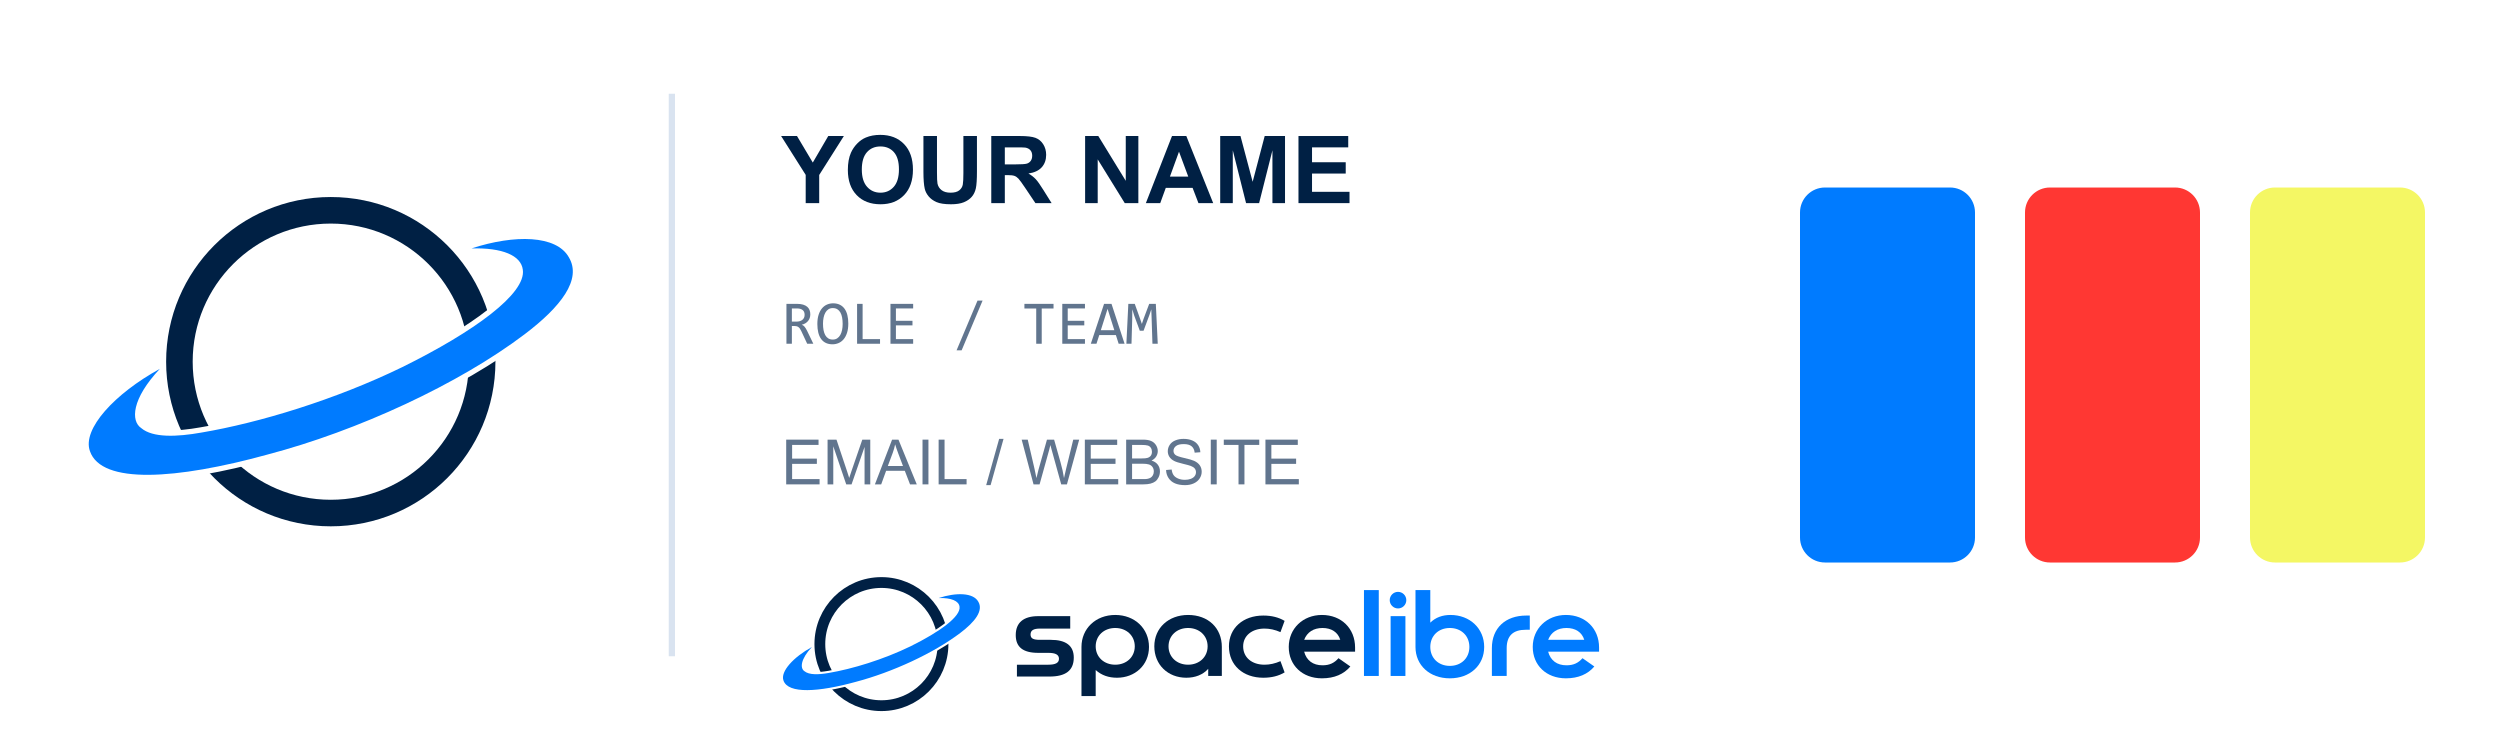
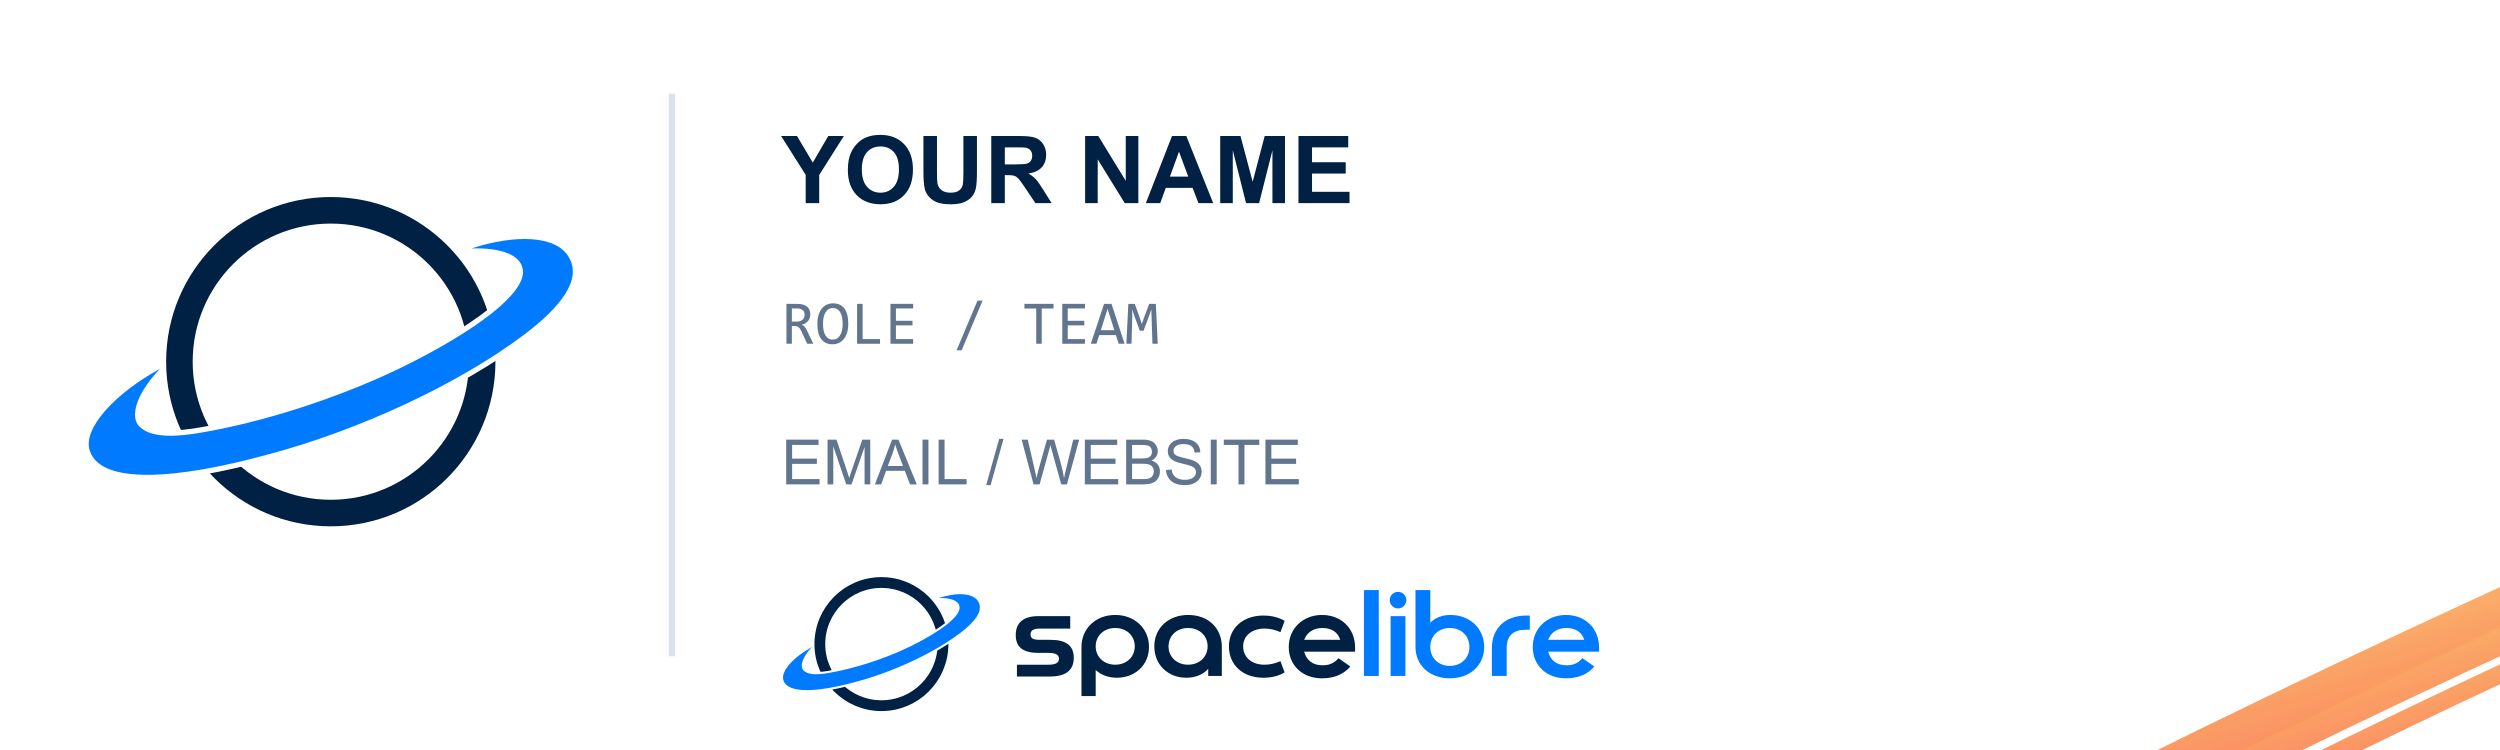
<svg xmlns="http://www.w3.org/2000/svg" width="800" height="240" viewBox="0 0 800 240" role="img">
  <rect x="0" y="0" width="800" height="240" rx="0" fill="#ffffff" />
-   <g id="application-color-system" data-application-colors="primary secondary accent">
-     <rect fill="#007BFF" data-color-role="primary" x="576.0" y="60" width="56" height="120" rx="8" />
-     <rect fill="#FF3733" data-color-role="secondary" x="648.0" y="60" width="56" height="120" rx="8" />
-     <rect fill="#F4F764" data-color-role="accent" x="720.0" y="60" width="56" height="120" rx="8" />
+   <g id="application-color-system" mask="url(#flow-email-signature-800x240-mask)" data-composition="continuous-feathered" opacity=".90">
+     <ellipse cx="872" cy="230.4" rx="528.0" ry="62.4" fill="none" stroke="url(#flow-email-signature-800x240)" stroke-width="12.0" transform="rotate(-24 872 230.4)" stroke-linecap="round" />
+     <ellipse cx="872" cy="230.4" rx="452" ry="52.8" fill="none" stroke="url(#flow-email-signature-800x240)" stroke-width="8.88" transform="rotate(-24 872 230.4)" stroke-linecap="round" />
+     <ellipse cx="872" cy="230.4" rx="376.0" ry="43.2" fill="none" stroke="url(#flow-email-signature-800x240)" stroke-width="5.76" transform="rotate(-24 872 230.4)" stroke-linecap="round" />
  </g>
  <g transform="translate(15 30) scale(0.703125)" opacity="1">
    <defs>
      <mask id="l99-occlusion" maskUnits="userSpaceOnUse" x="450" y="180" width="650" height="450" style="mask-type:luminance">
        <rect x="450" y="180" width="650" height="450" fill="white" />
        <path d="M581.927 413.073 C549.927 447.073 548.927 472.073 560.927 480.073 C573.927 491.073 600.927 490.073 628.927 485.073 C693.927 474.073 779.927 448.073 855.927 411.073 C936.927 371.073 995.927 328.073 991.927 301.073 C989.927 285.073 968.927 276.073 933.927 277.073 C982.927 261.073 1029.927 262.073 1043.927 287.073 C1058.927 312.073 1034.927 343.073 993.927 374.073 C919.927 430.073 805.927 483.073 702.927 510.073 C600.927 538.073 515.927 544.073 502.927 506.073 C493.927 481.073 530.927 441.073 581.927 413.073 Z" fill="black" stroke="black" stroke-width="12" stroke-linejoin="round" />
      </mask>
    </defs>
    <g transform="translate(16 47) scale(.402878) translate(-494 -219)">
      <circle cx="775" cy="405" r="171" fill="none" stroke="#002044" stroke-width="30" mask="url(#l99-occlusion)" data-stroke-role="planet" />
      <path d="M581.927 413.073 C549.927 447.073 548.927 472.073 560.927 480.073 C573.927 491.073 600.927 490.073 628.927 485.073 C693.927 474.073 779.927 448.073 855.927 411.073 C936.927 371.073 995.927 328.073 991.927 301.073 C989.927 285.073 968.927 276.073 933.927 277.073 C982.927 261.073 1029.927 262.073 1043.927 287.073 C1058.927 312.073 1034.927 343.073 993.927 374.073 C919.927 430.073 805.927 483.073 702.927 510.073 C600.927 538.073 515.927 544.073 502.927 506.073 C493.927 481.073 530.927 441.073 581.927 413.073 Z" fill="#007bff" />
    </g>
  </g>
  <path d="M215 30L215 210" fill="none" stroke="#D9E3F0" stroke-width="2" />
  <g aria-label="YOUR NAME" fill="#002044" transform="translate(250 65) scale(0.01464844 -0.01464844)">
    <path d="M534 0V617L-3 1466H344L689 886L1027 1466H1368L829 615V0Z" transform="translate(0.000 0)" />
    <path d="M89 724Q89 948 156 1100Q206 1212 292.5 1301.0Q379 1390 482 1433Q619 1491 798 1491Q1122 1491 1316.5 1290.0Q1511 1089 1511 731Q1511 376 1318.0 175.5Q1125 -25 802 -25Q475 -25 282.0 174.5Q89 374 89 724ZM394 734Q394 485 509.0 356.5Q624 228 801 228Q978 228 1091.5 355.5Q1205 483 1205 738Q1205 990 1094.5 1114.0Q984 1238 801 1238Q618 1238 506.0 1112.5Q394 987 394 734Z" transform="translate(1366.000 0)" />
    <path d="M147 1466H443V672Q443 483 454 427Q473 337 544.5 282.5Q616 228 740 228Q866 228 930.0 279.5Q994 331 1007.0 406.0Q1020 481 1020 655V1466H1316V696Q1316 432 1292.0 323.0Q1268 214 1203.5 139.0Q1139 64 1031.0 19.5Q923 -25 749 -25Q539 -25 430.5 23.5Q322 72 259.0 149.5Q196 227 176 312Q147 438 147 684Z" transform="translate(2959.000 0)" />
    <path d="M150 0V1466H773Q1008 1466 1114.5 1426.5Q1221 1387 1285.0 1286.0Q1349 1185 1349 1055Q1349 890 1252.0 782.5Q1155 675 962 647Q1058 591 1120.5 524.0Q1183 457 1289 286L1468 0H1114L900 319Q786 490 744.0 534.5Q702 579 655.0 595.5Q608 612 506 612H446V0ZM446 846H665Q878 846 931.0 864.0Q984 882 1014.0 926.0Q1044 970 1044 1036Q1044 1110 1004.5 1155.5Q965 1201 893 1213Q857 1218 677 1218H446Z" transform="translate(4438.000 0)" />
    <path d="M152 0V1466H440L1040 487V1466H1315V0H1018L427 956V0Z" transform="translate(6486.000 0)" />
    <path d="M1471 0H1149L1021 333H435L314 0H0L571 1466H884ZM926 580 724 1124 526 580Z" transform="translate(7965.000 0)" />
    <path d="M145 0V1466H588L854 466L1117 1466H1561V0H1286V1154L995 0H710L420 1154V0Z" transform="translate(9444.000 0)" />
    <path d="M149 0V1466H1236V1218H445V893H1181V646H445V247H1264V0Z" transform="translate(11150.000 0)" />
  </g>
  <g aria-label="ROLE / TEAM" fill="#61758E" transform="translate(250 110) scale(0.009765625 -0.009765625)">
    <path d="M1051 0H850L655 418Q633 466 610.0 497.5Q587 529 560.5 547.5Q534 566 502.5 574.0Q471 582 432 582H348V0H170V1307H520Q634 1307 716.0 1282.0Q798 1257 850.5 1212.0Q903 1167 927.5 1103.5Q952 1040 952 963Q952 902 934.0 847.5Q916 793 880.5 748.5Q845 704 792.5 671.5Q740 639 672 623Q727 604 765.5 556.5Q804 509 844 430ZM766 948Q766 1053 700.5 1105.0Q635 1157 516 1157H348V725H492Q555 725 605.5 739.5Q656 754 691.5 782.5Q727 811 746.5 852.5Q766 894 766 948Z" transform="translate(0.000 0)" />
    <path d="M1071 662Q1071 486 1029.5 358.0Q988 230 917.5 146.5Q847 63 752.5 22.5Q658 -18 553 -18Q427 -18 333.5 27.5Q240 73 178.5 159.0Q117 245 87.0 368.5Q57 492 57 647Q57 821 98.0 949.0Q139 1077 209.5 1160.5Q280 1244 374.0 1284.5Q468 1325 573 1325Q699 1325 792.5 1279.0Q886 1233 948.0 1147.5Q1010 1062 1040.5 939.0Q1071 816 1071 662ZM886 649Q886 764 868.5 859.5Q851 955 812.0 1024.0Q773 1093 711.5 1131.0Q650 1169 563 1169Q479 1169 418.5 1128.5Q358 1088 319.0 1018.5Q280 949 261.0 855.5Q242 762 242 657Q242 541 260.0 445.5Q278 350 316.5 281.5Q355 213 416.0 175.0Q477 137 563 137Q647 137 708.0 177.5Q769 218 808.5 287.5Q848 357 867.0 450.0Q886 543 886 649Z" transform="translate(1126.000 0)" />
    <path d="M985 0H233V1307H414V152H985Z" transform="translate(2252.000 0)" />
    <path d="M944 0H201V1307H944V1157H379V752H922V602H379V152H944Z" transform="translate(3378.000 0)" />
    <path d="M967 1413 281 -215H115L801 1413Z" transform="translate(5630.000 0)" />
    <path d="M1040 1155H653V0H473V1155H86V1307H1040Z" transform="translate(7882.000 0)" />
    <path d="M944 0H201V1307H944V1157H379V752H922V602H379V152H944Z" transform="translate(9008.000 0)" />
    <path d="M1116 0H922L831 285H287L195 0H10L444 1307H688ZM780 444 559 1143 338 444Z" transform="translate(10134.000 0)" />
    <path d="M1077 0H903L877 815L866 1128L805 946L612 426H489L305 926L244 1128L240 801L217 0H49L113 1307H324L500 815L557 649L612 815L797 1307H1014Z" transform="translate(11260.000 0)" />
  </g>
  <g aria-label="EMAIL / WEBSITE" fill="#61758E" transform="translate(250 155) scale(0.009765625 -0.009765625)">
    <path d="M162 0V1466H1222V1293H356V844H1167V672H356V173H1256V0Z" transform="translate(0.000 0)" />
    <path d="M152 0V1466H444L791 428Q839 283 861 211Q886 291 939 446L1290 1466H1551V0H1364V1227L938 0H763L339 1248V0Z" transform="translate(1366.000 0)" />
    <path d="M-3 0 560 1466H769L1369 0H1148L977 444H364L203 0ZM420 602H917L764 1008Q694 1193 660 1312Q632 1171 581 1032Z" transform="translate(3072.000 0)" />
    <path d="M191 0V1466H385V0Z" transform="translate(4438.000 0)" />
    <path d="M150 0V1466H344V173H1066V0Z" transform="translate(5007.000 0)" />
    <path d="M0 -25 425 1491H569L145 -25Z" transform="translate(6715.000 0)" />
    <path d="M414 0 25 1466H224L447 505Q483 354 509 205Q565 440 575 476L854 1466H1088L1298 724Q1377 448 1412 205Q1440 344 1485 524L1715 1466H1910L1508 0H1321L1012 1117Q973 1257 966 1289Q943 1188 923 1117L612 0Z" transform="translate(7853.000 0)" />
    <path d="M162 0V1466H1222V1293H356V844H1167V672H356V173H1256V0Z" transform="translate(9786.000 0)" />
    <path d="M150 0V1466H700Q868 1466 969.5 1421.5Q1071 1377 1128.5 1284.5Q1186 1192 1186 1091Q1186 997 1135.0 914.0Q1084 831 981 780Q1114 741 1185.5 647.0Q1257 553 1257 425Q1257 322 1213.5 233.5Q1170 145 1106.0 97.0Q1042 49 945.5 24.5Q849 0 709 0ZM344 850H661Q790 850 846 867Q920 889 957.5 940.0Q995 991 995 1068Q995 1141 960.0 1196.5Q925 1252 860.0 1272.5Q795 1293 637 1293H344ZM344 173H709Q803 173 841 180Q908 192 953.0 220.0Q998 248 1027.0 301.5Q1056 355 1056 425Q1056 507 1014.0 567.5Q972 628 897.5 652.5Q823 677 683 677H344Z" transform="translate(11152.000 0)" />
    <path d="M92 471 275 487Q288 377 335.5 306.5Q383 236 483.0 192.5Q583 149 708 149Q819 149 904.0 182.0Q989 215 1030.5 272.5Q1072 330 1072 398Q1072 467 1032.0 518.5Q992 570 900 605Q841 628 639.0 676.5Q437 725 356 768Q251 823 199.5 904.5Q148 986 148 1087Q148 1198 211.0 1294.5Q274 1391 395.0 1441.0Q516 1491 664 1491Q827 1491 951.5 1438.5Q1076 1386 1143.0 1284.0Q1210 1182 1215 1053L1029 1039Q1014 1178 927.5 1249.0Q841 1320 672 1320Q496 1320 415.5 1255.5Q335 1191 335 1100Q335 1021 392 970Q448 919 684.5 865.5Q921 812 1009 772Q1137 713 1198.0 622.5Q1259 532 1259 414Q1259 297 1192.0 193.5Q1125 90 999.5 32.5Q874 -25 717 -25Q518 -25 383.5 33.0Q249 91 172.5 207.5Q96 324 92 471Z" transform="translate(12518.000 0)" />
    <path d="M191 0V1466H385V0Z" transform="translate(13884.000 0)" />
    <path d="M531 0V1293H48V1466H1210V1293H725V0Z" transform="translate(14453.000 0)" />
    <path d="M162 0V1466H1222V1293H356V844H1167V672H356V173H1256V0Z" transform="translate(15704.000 0)" />
  </g>
  <g transform="translate(240 175) scale(0.345679)" opacity="1">
    <defs>
      <mask id="l100-occlusion" maskUnits="userSpaceOnUse" x="450" y="180" width="650" height="450" style="mask-type:luminance">
        <rect x="450" y="180" width="650" height="450" fill="white" />
        <path d="M581.927 413.073 C549.927 447.073 548.927 472.073 560.927 480.073 C573.927 491.073 600.927 490.073 628.927 485.073 C693.927 474.073 779.927 448.073 855.927 411.073 C936.927 371.073 995.927 328.073 991.927 301.073 C989.927 285.073 968.927 276.073 933.927 277.073 C982.927 261.073 1029.927 262.073 1043.927 287.073 C1058.927 312.073 1034.927 343.073 993.927 374.073 C919.927 430.073 805.927 483.073 702.927 510.073 C600.927 538.073 515.927 544.073 502.927 506.073 C493.927 481.073 530.927 441.073 581.927 413.073 Z" fill="black" stroke="black" stroke-width="12" stroke-linejoin="round" />
      </mask>
    </defs>
    <g transform="translate(28 28) scale(.333333) translate(-494 -219)">
      <circle cx="775" cy="405" r="171" fill="none" stroke="#002044" stroke-width="30" mask="url(#l100-occlusion)" data-stroke-role="planet" />
      <path d="M581.927 413.073 C549.927 447.073 548.927 472.073 560.927 480.073 C573.927 491.073 600.927 490.073 628.927 485.073 C693.927 474.073 779.927 448.073 855.927 411.073 C936.927 371.073 995.927 328.073 991.927 301.073 C989.927 285.073 968.927 276.073 933.927 277.073 C982.927 261.073 1029.927 262.073 1043.927 287.073 C1058.927 312.073 1034.927 343.073 993.927 374.073 C919.927 430.073 805.927 483.073 702.927 510.073 C600.927 538.073 515.927 544.073 502.927 506.073 C493.927 481.073 530.927 441.073 581.927 413.073 Z" fill="#007bff" />
    </g>
    <g transform="translate(246 40) scale(.548223) translate(-275 -643)">
      <path d="M367 687 L313 687 C288 687 275 698 275 719 C275 739 287 749 313 749 L330 749 C342 749 348 752 348 759 C348 766 342 769 330 769 L277 769 L277 789 L332 789 C359 789 373 779 373 757 C373 737 360 727 334 727 L316 727 C305 727 300 725 300 718 C300 711 305 708 316 708 L367 708 Z" fill="#002044" />
      <path d="M386 822 L386 739 C386 708 410 685 443 685 C476 685 500 708 500 739 C500 770 476 791 446 791 C432 791 420 787 410 778 L410 822 Z M443 707 C424 707 410 720 410 738 C410 756 424 769 443 769 C462 769 476 756 476 738 C476 720 462 707 443 707 Z" fill="#002044" fill-rule="evenodd" />
      <path d="M623 788 L600 788 L600 776 C591 786 578 791 563 791 C532 791 509 769 509 738 C509 707 533 685 566 685 C600 685 623 707 623 739 Z M566 707 C547 707 533 720 533 738 C533 756 547 769 566 769 C585 769 599 756 599 738 C599 720 585 707 566 707 Z" fill="#002044" fill-rule="evenodd" />
      <path d="M729 695 L722 714 C713 710 704 708 695 708 C674 708 659 720 659 738 C659 757 674 769 695 769 C704 769 713 767 722 763 L729 782 C719 788 707 791 693 791 C659 791 635 770 635 738 C635 707 659 686 693 686 C707 686 719 689 729 695 Z" fill="#002044" />
      <path d="M848 747 L762 747 C766 762 777 770 793 770 C805 770 813 766 820 758 L840 772 C829 785 813 792 792 792 C759 792 736 770 736 739 C736 708 760 685 792 685 C825 685 848 708 848 740 Z M762 727 L823 727 C819 714 808 707 793 707 C778 707 767 714 762 727 Z" fill="#002044" fill-rule="evenodd" />
      <path d="M863 643 L888 643 L888 788 L863 788 Z M908 687 L933 687 L933 788 L908 788 Z" fill="#007bff" />
      <path d="M934.5 660 C934.5 667.732 928.232 674 920.5 674 C912.768 674 906.5 667.732 906.5 660 C906.5 652.268 912.768 646 920.5 646 C928.232 646 934.5 652.268 934.5 660 Z" fill="#007bff" />
      <path d="M950 643 L975 643 L975 698 C984 689 996 685 1009 685 C1042 685 1066 708 1066 739 C1066 770 1042 792 1008 792 C974 792 950 770 950 739 Z M1008 707 C989 707 975 720 975 739 C975 758 989 771 1008 771 C1027 771 1041 758 1041 739 C1041 720 1027 707 1008 707 Z" fill="#007bff" fill-rule="evenodd" />
      <path d="M1079 788 L1079 741 C1079 707 1102 686 1137 686 L1143 686 L1143 710 L1136 710 C1115 710 1104 720 1104 741 L1104 788 Z" fill="#007bff" />
      <path d="M1260 747 L1174 747 C1178 762 1189 770 1205 770 C1217 770 1225 766 1232 758 L1252 772 C1241 785 1225 792 1204 792 C1171 792 1148 770 1148 739 C1148 708 1172 685 1204 685 C1237 685 1260 708 1260 740 Z M1174 727 L1235 727 C1231 714 1220 707 1205 707 C1190 707 1179 714 1174 727 Z" fill="#007bff" fill-rule="evenodd" />
    </g>
  </g>
+   <defs>
+     <linearGradient id="flow-email-signature-800x240" x1="0" y1="1" x2="1" y2="0">
+       <stop offset="0%" stop-color="#007BFF" stop-opacity=".20" data-stop-role="primary" />
+       <stop offset="45%" stop-color="#FF3733" stop-opacity=".88" data-stop-role="secondary" />
+       <stop offset="100%" stop-color="#F4F764" stop-opacity="1" data-stop-role="accent" />
+     </linearGradient>
+     <linearGradient id="flow-email-signature-800x240-fade" x1="0" y1="0" x2="1" y2="0">
+       <stop offset="0%" stop-color="black" />
+       <stop offset="48%" stop-color="black" />
+       <stop offset="78%" stop-color="white" />
+       <stop offset="100%" stop-color="white" />
+     </linearGradient>
+     <mask id="flow-email-signature-800x240-mask" maskUnits="userSpaceOnUse" x="0" y="0" width="800.0" height="240.0" style="mask-type:luminance">
+       <rect width="800.0" height="240.0" fill="url(#flow-email-signature-800x240-fade)" />
+     </mask>
+   </defs>
</svg>
